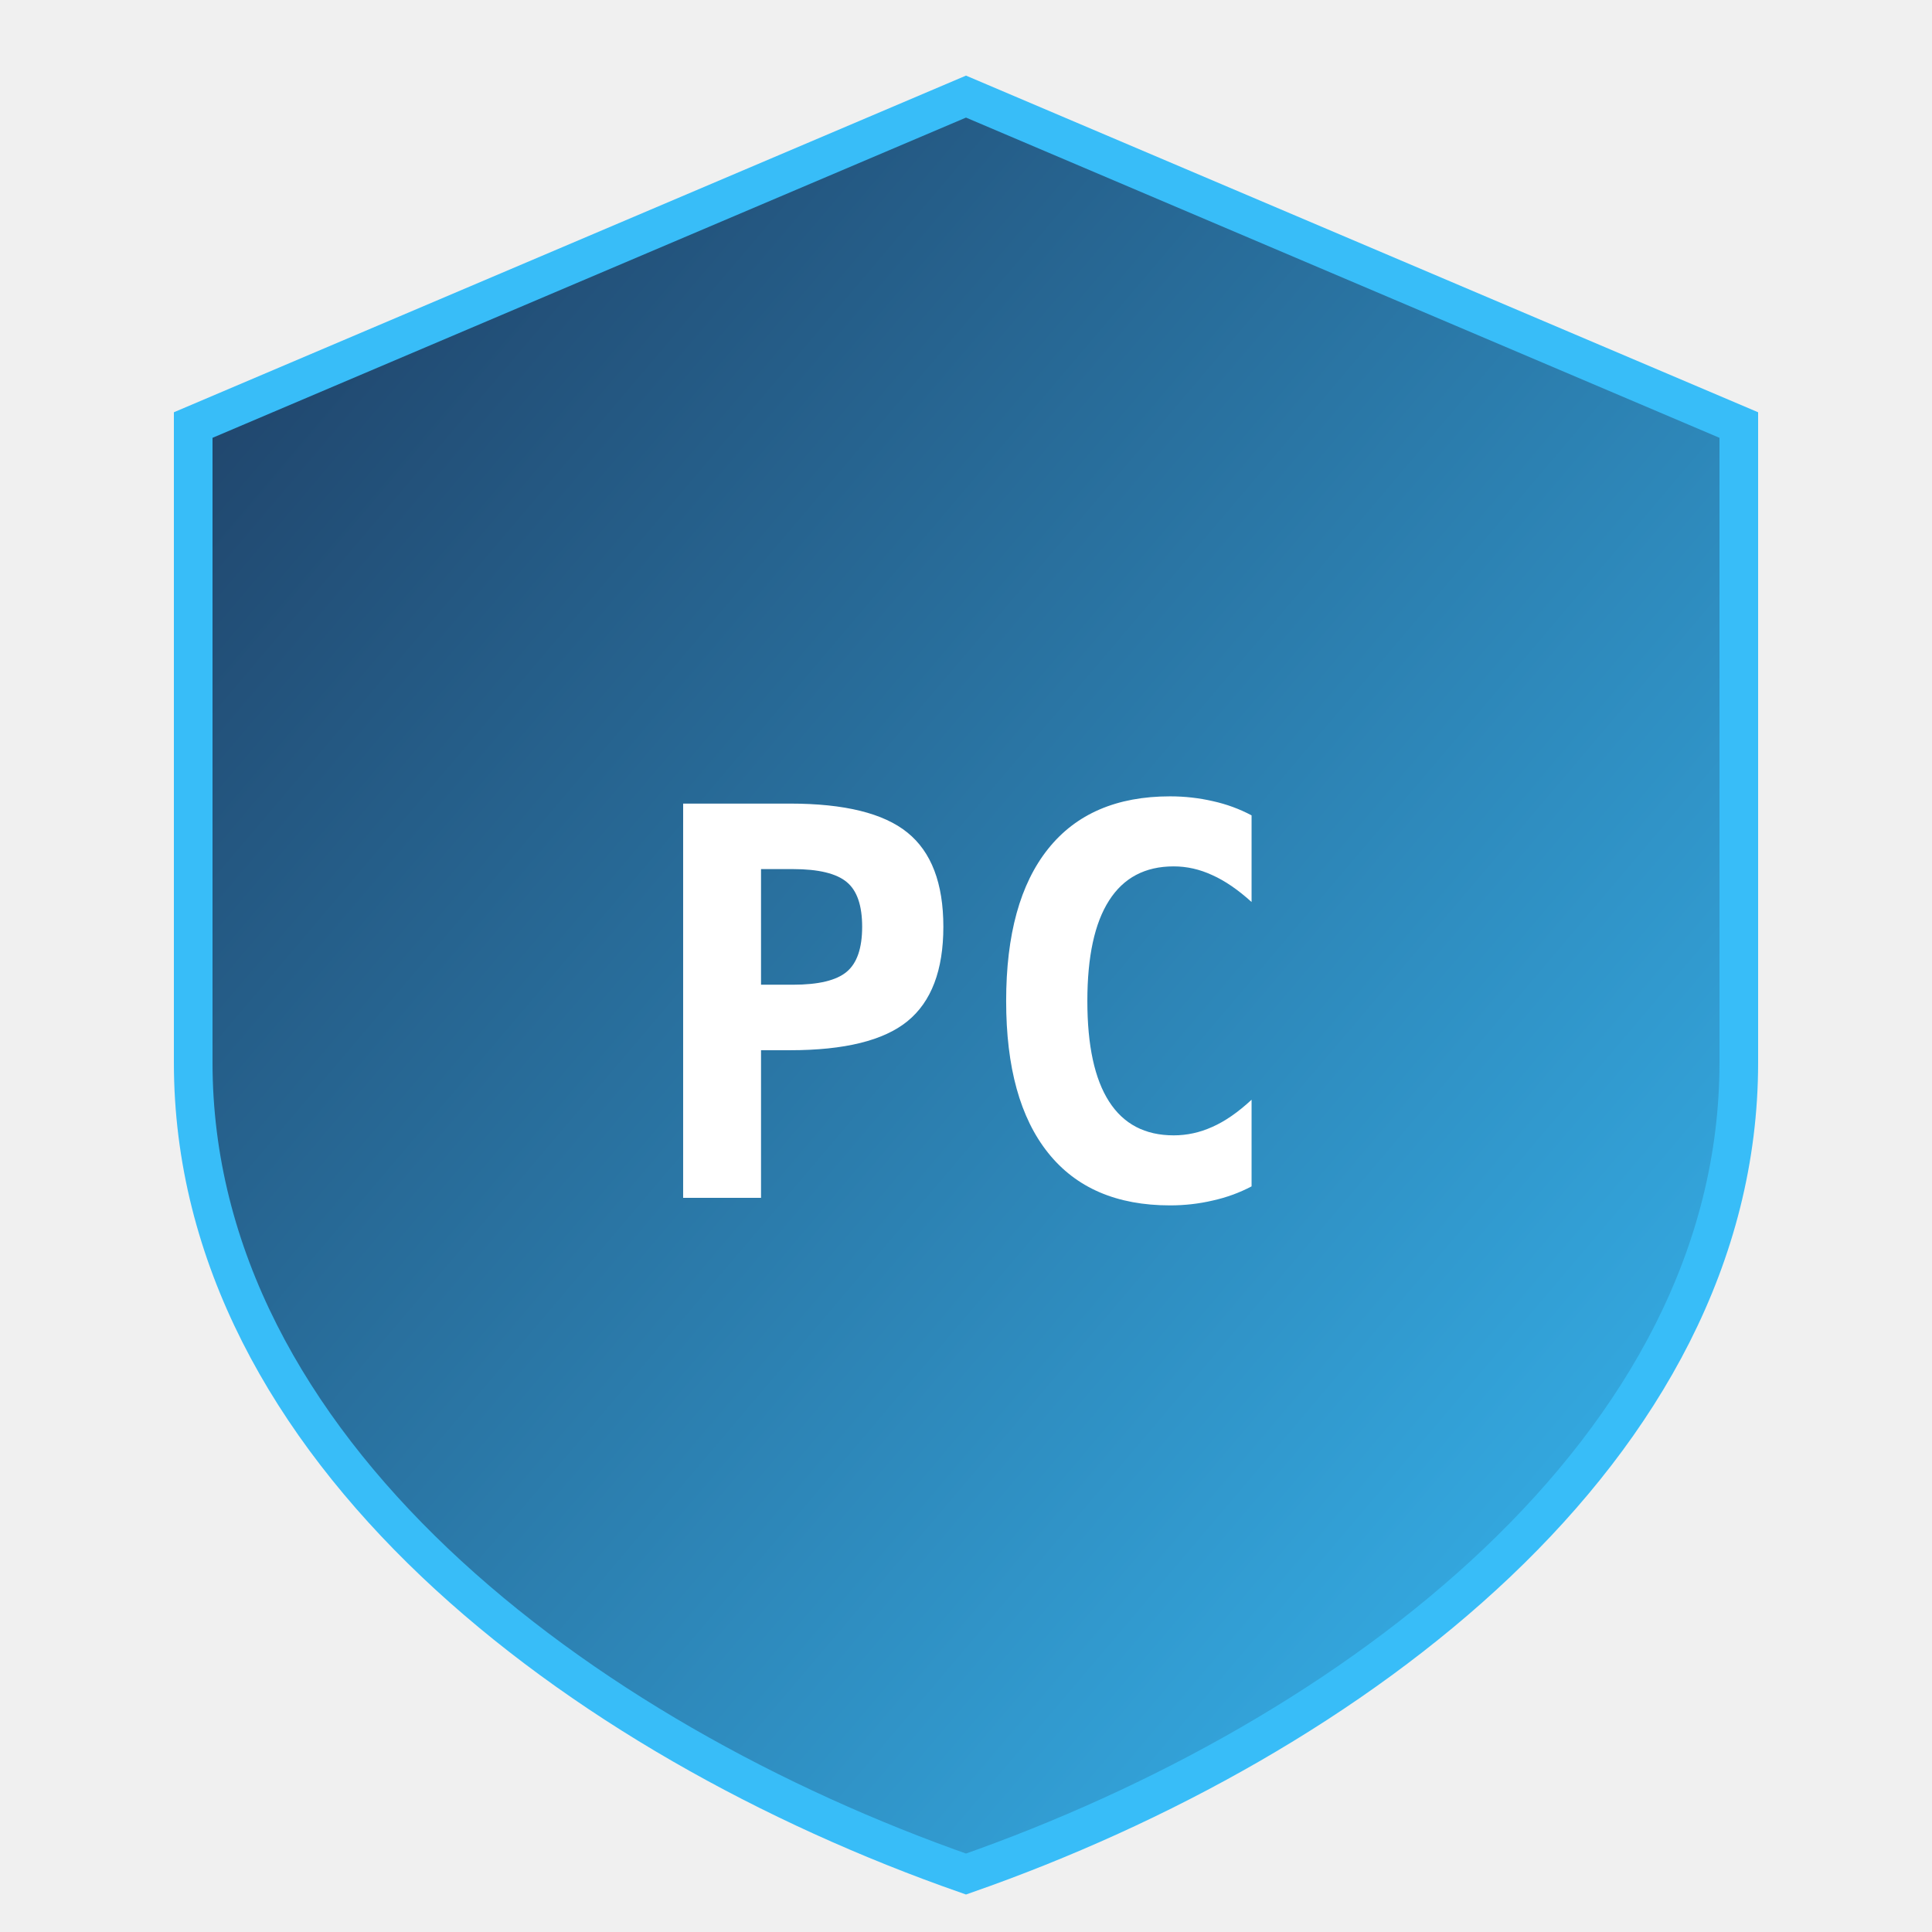
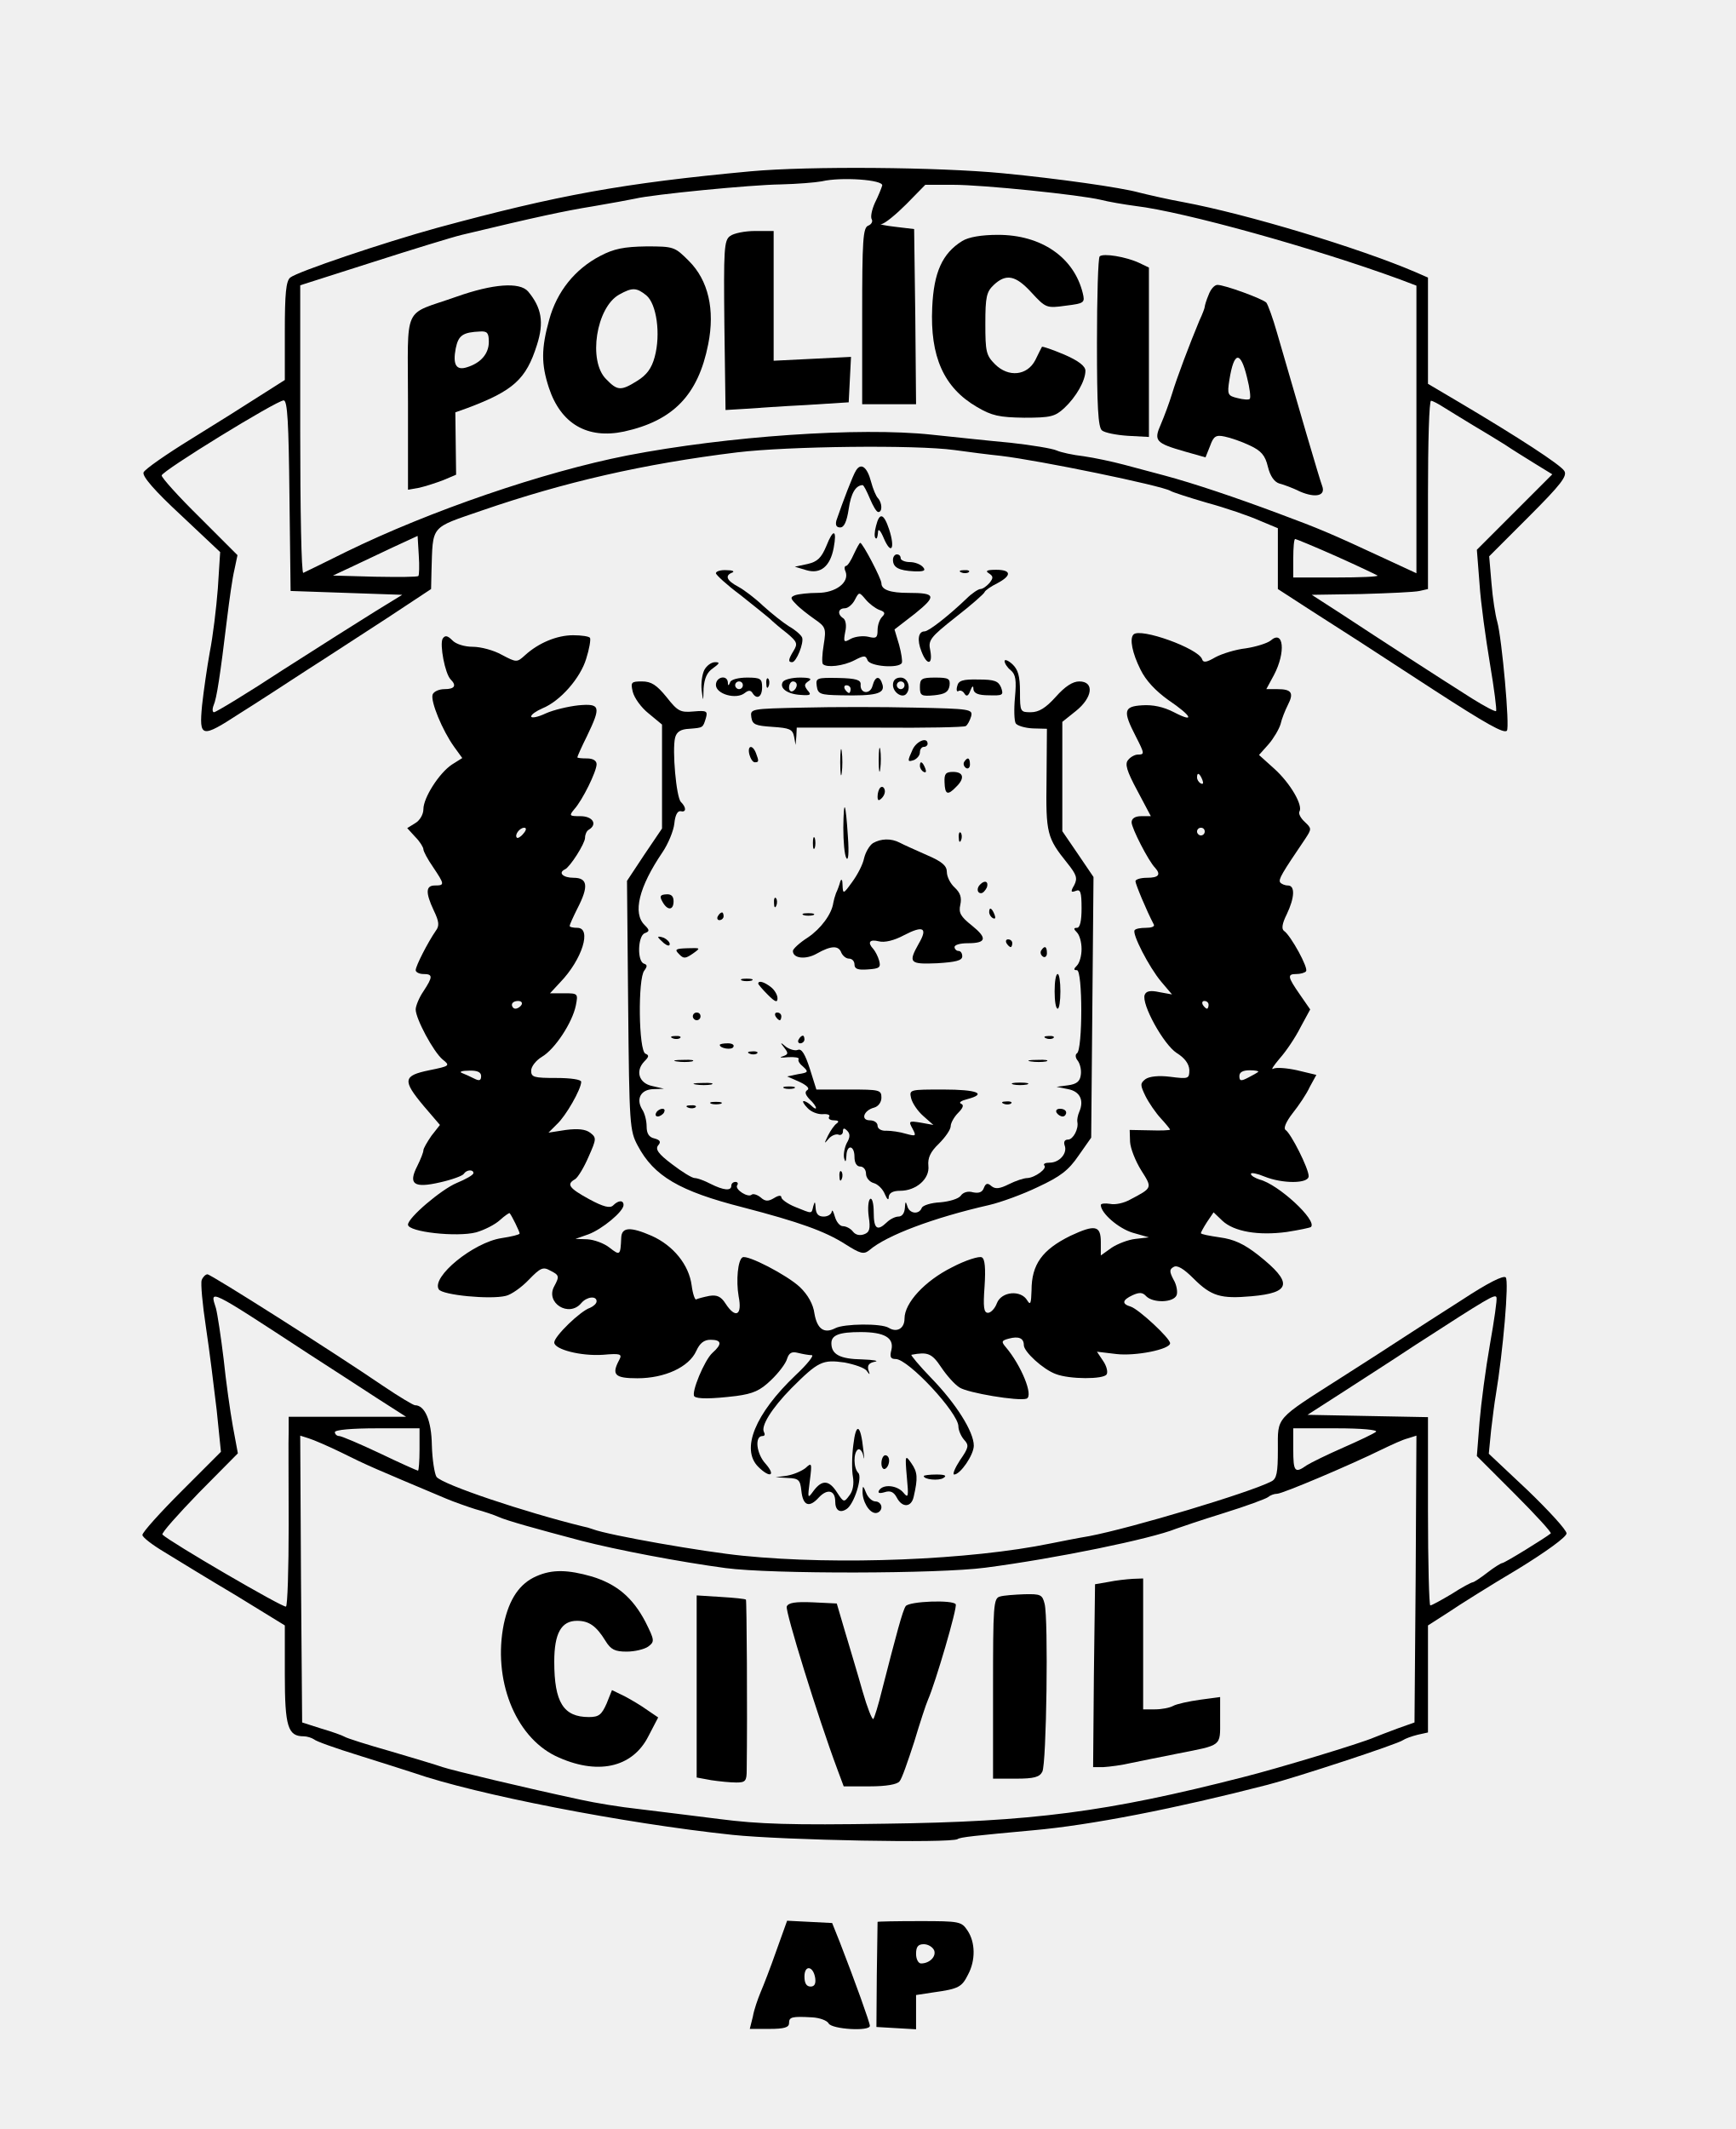
- <svg xmlns="http://www.w3.org/2000/svg" viewBox="0 0 100 100">
-   <defs>
-     <linearGradient id="g" x1="0%" y1="0%" x2="100%" y2="100%">
-       <stop offset="0%" stop-color="#1e3a5f" />
-       <stop offset="100%" stop-color="#38bdf8" />
-     </linearGradient>
-   </defs>
-   <path d="M50 5 L90 22 L90 55 C90 75 70 90 50 97 C30 90 10 75 10 55 L10 22 Z" fill="url(#g)" stroke="#38bdf8" stroke-width="2" />
-   <text x="50" y="62" text-anchor="middle" font-size="28" font-weight="bold" font-family="monospace" fill="#fff">PC</text>
+ <svg xmlns="http://www.w3.org/2000/svg" version="1.0" width="451pt" height="553pt" viewBox="0 0 451 553" preserveAspectRatio="xMidYMid meet">
+   <g transform="translate(0,553) scale(0.1,-0.1)" fill="#000000" stroke="none">
+     <path d="M1950 5085 c-332 -31 -498 -61 -815 -147 -138 -38 -363 -114 -381 -129 -11 -9 -14 -43 -14 -139 l0 -127 -63 -40 c-34 -22 -115 -73 -180 -113 -65 -40 -121 -79 -124 -87 -4 -10 29 -48 97 -111 l102 -96 -6 -94 c-4 -52 -13 -126 -21 -166 -7 -39 -16 -101 -20 -138 -8 -85 -2 -86 98 -21 40 25 117 75 172 111 55 35 151 98 213 138 l112 74 1 45 c4 123 -5 112 131 159 215 74 419 121 663 151 133 16 463 20 565 6 36 -5 90 -12 120 -15 101 -12 417 -77 441 -91 4 -3 47 -17 95 -31 48 -13 109 -34 136 -46 l48 -20 0 -79 0 -79 88 -57 c88 -56 136 -87 317 -205 136 -88 182 -114 190 -106 8 8 -13 240 -25 283 -5 17 -12 62 -15 100 l-6 70 103 103 c83 83 101 106 92 119 -10 16 -119 87 -271 177 l-83 49 0 138 0 138 -32 14 c-147 63 -438 151 -604 182 -39 7 -91 19 -115 25 -47 13 -209 36 -354 50 -166 16 -502 19 -655 5z m342 -37 c-2 -7 -10 -27 -19 -45 -8 -18 -12 -37 -8 -43 3 -5 -1 -13 -9 -16 -14 -5 -16 -37 -16 -235 l0 -229 70 0 70 0 -2 228 -3 227 -50 6 c-27 3 -43 7 -35 7 9 1 38 25 65 52 l49 50 72 0 c79 0 329 -26 384 -39 19 -5 60 -12 90 -16 126 -15 464 -109 688 -191 l42 -16 0 -373 0 -374 -82 38 c-144 67 -171 78 -273 116 -112 42 -225 80 -300 100 -27 7 -75 20 -105 28 -30 8 -77 18 -105 22 -27 3 -59 10 -70 15 -11 5 -65 14 -120 20 -55 5 -147 15 -205 21 -187 20 -531 -4 -790 -54 -219 -43 -513 -144 -730 -250 -58 -29 -108 -53 -112 -55 -5 -2 -8 165 -8 371 l0 376 188 60 c103 33 207 65 232 71 196 47 266 62 340 74 47 8 96 17 110 20 46 11 301 36 378 37 43 1 91 5 107 8 51 12 161 4 157 -11z m-1540 -805 l3 -248 145 -5 145 -5 -70 -43 c-39 -24 -146 -92 -240 -152 -93 -61 -174 -110 -179 -110 -4 0 -5 8 -1 18 8 18 17 77 35 226 6 49 14 106 19 126 l8 38 -98 98 c-55 54 -99 103 -99 109 1 12 299 195 317 195 10 0 13 -59 15 -247z m2999 229 c15 -9 48 -30 75 -46 27 -16 65 -39 84 -51 19 -13 55 -35 79 -50 l44 -27 -98 -98 -98 -98 7 -89 c3 -48 16 -141 27 -207 11 -65 18 -120 16 -123 -3 -2 -31 13 -63 33 -84 53 -246 158 -337 218 l-79 51 129 2 c70 2 138 5 151 8 l22 5 0 245 c0 135 3 245 8 244 4 0 19 -8 33 -17z m-2664 -438 c-2 -3 -53 -3 -113 -2 l-109 3 45 21 c25 12 74 35 110 52 l65 30 3 -50 c2 -28 1 -52 -1 -54z m2385 51 c56 -25 104 -48 107 -50 2 -3 -46 -5 -107 -5 l-112 0 0 50 c0 28 2 50 5 50 2 0 51 -20 107 -45z" />
+     <path d="M1897 4917 c-16 -11 -17 -34 -15 -232 l3 -220 50 3 c28 2 100 7 160 10 l110 7 3 59 3 59 -100 -5 -101 -5 0 169 0 168 -48 0 c-27 0 -56 -6 -65 -13z" />
+     <path d="M2500 4904 c-52 -32 -74 -82 -78 -172 -6 -128 30 -209 116 -259 39 -23 58 -27 123 -28 69 0 80 3 104 25 31 29 55 71 55 97 0 12 -18 26 -55 42 -31 13 -57 22 -58 20 -1 -2 -9 -17 -17 -34 -21 -41 -70 -46 -105 -11 -23 23 -25 33 -25 105 0 70 3 83 22 101 32 30 57 25 98 -20 37 -40 39 -41 89 -34 49 6 50 8 44 33 -23 93 -108 151 -220 151 -44 0 -77 -6 -93 -16z" />
+     <path d="M1559 4865 c-65 -34 -112 -92 -132 -165 -21 -75 -21 -116 -1 -177 31 -94 100 -134 195 -114 128 28 193 95 219 227 18 90 0 166 -50 216 -37 37 -39 38 -111 38 -58 -1 -84 -6 -120 -25z m120 -102 c27 -22 38 -101 22 -160 -8 -30 -21 -47 -45 -62 -43 -27 -52 -26 -81 4 -48 47 -26 187 34 220 34 19 45 18 70 -2z" />
+     <path d="M2857 4864 c-4 -4 -7 -105 -7 -224 0 -166 3 -220 13 -228 7 -6 37 -12 67 -14 l55 -3 0 220 0 220 -25 12 c-34 16 -94 26 -103 17z" />
+     <path d="M1185 4759 c-141 -50 -125 -14 -125 -275 l0 -226 29 5 c17 4 45 13 63 20 l33 14 -1 81 -1 81 31 11 c120 45 153 75 181 164 19 59 12 97 -23 139 -22 25 -91 20 -187 -14z m85 -117 c0 -31 -21 -55 -57 -66 -28 -9 -37 7 -29 49 7 34 18 42 64 44 18 1 22 -4 22 -27z" />
+     <path d="M3140 4764 c-6 -14 -10 -28 -10 -31 0 -3 -6 -19 -14 -36 -25 -60 -58 -147 -71 -190 -7 -23 -20 -58 -29 -79 -19 -43 -14 -49 63 -71 l53 -15 12 30 c9 25 15 29 38 24 15 -3 44 -13 65 -23 30 -14 40 -26 47 -55 6 -25 17 -40 30 -44 12 -3 36 -12 54 -21 40 -17 67 -11 57 15 -6 15 -63 210 -117 397 -11 39 -24 74 -28 79 -10 10 -108 46 -127 46 -8 0 -18 -12 -23 -26z m100 -215 c7 -27 10 -52 7 -55 -2 -3 -17 -2 -32 2 -25 6 -27 9 -21 47 12 75 29 77 46 6z" />
+     <path d="M2224 4308 c-8 -12 -35 -83 -51 -130 -3 -12 0 -18 10 -18 10 0 17 15 22 48 6 41 18 61 36 62 3 0 11 -16 19 -35 8 -19 17 -35 22 -35 11 0 10 24 -1 36 -5 5 -13 24 -18 43 -10 38 -26 50 -39 29z" />
+     <path d="M2276 4164 c-4 -15 -5 -29 -1 -32 3 -3 5 3 6 14 0 13 6 8 16 -16 19 -43 29 -24 13 25 -14 42 -25 45 -34 9z" />
+     <path d="M2147 4112 c-13 -31 -23 -41 -49 -47 l-33 -7 30 -9 c37 -11 62 10 71 58 9 48 -1 51 -19 5z" />
+     <path d="M2218 4090 c-7 -16 -16 -30 -20 -30 -4 0 -5 -7 -1 -15 10 -28 -26 -55 -73 -55 -23 0 -49 -3 -58 -6 -13 -5 -13 -8 2 -23 9 -10 31 -27 48 -39 29 -20 31 -24 24 -67 -4 -24 -5 -47 -2 -50 10 -10 53 -5 82 10 25 13 29 13 34 0 6 -16 81 -22 89 -7 2 4 -1 25 -7 47 l-12 40 53 41 c57 46 55 54 -17 54 -47 0 -70 8 -70 25 0 12 -49 105 -55 105 -2 0 -9 -13 -17 -30z m66 -144 c15 -5 17 -9 8 -18 -7 -7 -12 -22 -12 -35 0 -20 -4 -22 -24 -17 -13 3 -33 1 -45 -5 -19 -11 -20 -9 -15 18 4 16 1 31 -5 35 -16 10 -14 26 4 26 8 0 20 10 26 22 11 21 11 21 28 1 9 -11 25 -23 35 -27z" />
+     <path d="M2320 4076 c0 -20 15 -28 55 -30 26 -1 31 2 23 11 -6 7 -21 13 -34 13 -13 0 -24 5 -24 10 0 6 -4 10 -10 10 -5 0 -10 -6 -10 -14z" />
+     <path d="M1860 4041 c0 -4 28 -30 63 -56 34 -27 69 -55 77 -62 8 -8 28 -25 45 -38 26 -22 28 -27 17 -45 -14 -23 -15 -30 -4 -30 11 0 31 50 26 64 -3 7 -18 20 -34 29 -16 10 -46 34 -67 53 -21 20 -50 42 -65 50 -30 16 -36 29 -15 37 6 3 0 6 -15 6 -16 1 -28 -3 -28 -8z" />
+     <path d="M2498 4043 c7 -3 16 -2 19 1 4 3 -2 6 -13 5 -11 0 -14 -3 -6 -6z" />
+     <path d="M2569 4041 c12 -8 12 -12 2 -25 -8 -9 -18 -16 -24 -16 -5 0 -22 -11 -36 -25 -46 -44 -98 -85 -109 -85 -16 0 -20 -22 -8 -52 14 -37 30 -36 23 2 -6 27 -1 34 66 87 40 31 74 61 75 65 2 5 17 15 33 23 38 20 37 35 -3 35 -24 0 -29 -3 -19 -9z" />
+     <path d="M2945 3882 c-11 -11 -3 -49 18 -91 14 -29 40 -56 72 -79 62 -42 71 -61 15 -32 -27 14 -55 20 -83 18 -48 -3 -50 -15 -16 -81 23 -45 23 -47 5 -47 -7 0 -19 -6 -25 -14 -9 -10 -4 -28 24 -80 l35 -66 -25 0 c-16 0 -25 -6 -25 -16 0 -15 44 -101 61 -118 16 -18 9 -26 -21 -26 -16 0 -30 -4 -30 -9 0 -7 28 -75 48 -113 2 -5 -7 -8 -21 -8 -13 0 -26 -2 -29 -6 -8 -8 37 -96 69 -134 l28 -33 -33 6 c-23 5 -34 3 -38 -7 -9 -24 49 -129 83 -151 21 -13 32 -28 33 -44 0 -23 -2 -24 -49 -18 -31 4 -55 1 -65 -6 -14 -11 -14 -15 0 -44 9 -18 27 -44 40 -58 13 -14 24 -28 24 -29 0 -2 -24 -3 -52 -2 l-53 1 1 -31 c1 -17 14 -50 29 -74 29 -46 30 -45 -29 -76 -16 -9 -39 -14 -52 -11 -13 2 -24 1 -24 -3 0 -21 46 -61 83 -72 l42 -12 -35 -4 c-19 -2 -47 -13 -62 -23 l-28 -20 0 35 c0 43 -15 46 -79 16 -73 -36 -101 -74 -101 -142 -1 -34 -3 -39 -11 -26 -16 28 -67 24 -79 -7 -5 -14 -16 -25 -23 -25 -11 0 -13 14 -9 69 3 46 1 71 -7 75 -6 4 -42 -7 -78 -26 -70 -35 -123 -92 -123 -133 0 -26 -20 -37 -41 -24 -19 12 -116 11 -139 -1 -29 -15 -47 -2 -54 38 -3 24 -17 49 -38 69 -33 31 -137 85 -149 77 -12 -7 -17 -60 -10 -101 10 -50 -8 -59 -34 -19 -12 19 -23 23 -42 20 -15 -3 -30 -7 -34 -9 -3 -3 -9 13 -12 36 -7 54 -48 104 -104 129 -55 24 -78 23 -79 -5 -2 -46 -3 -47 -30 -26 -15 12 -41 21 -58 22 l-31 1 34 12 c35 13 91 59 91 76 0 13 -13 13 -27 -1 -8 -8 -25 -4 -62 16 -53 29 -60 39 -37 52 7 4 23 30 35 58 21 47 21 50 4 63 -12 9 -32 11 -63 7 l-45 -7 22 22 c23 21 63 91 63 110 0 6 -27 10 -65 10 -58 0 -65 2 -65 19 0 11 13 27 28 36 34 20 79 89 88 133 6 31 6 32 -30 32 l-37 0 26 28 c58 60 83 142 45 142 -11 0 -20 2 -20 5 0 3 9 23 20 45 30 58 27 80 -10 80 -27 0 -41 13 -22 22 13 6 52 67 52 82 0 8 4 18 10 21 23 14 10 35 -22 35 -29 0 -30 1 -16 18 21 23 58 98 58 117 0 9 -9 15 -25 15 -14 0 -25 1 -25 3 0 2 11 27 25 55 37 77 35 85 -22 80 -27 -3 -65 -12 -85 -21 -21 -10 -38 -13 -38 -8 0 5 13 14 29 21 47 19 99 79 114 129 8 25 12 49 10 54 -2 4 -22 7 -44 7 -42 0 -90 -20 -125 -52 -21 -19 -22 -19 -60 1 -21 12 -55 21 -76 21 -21 0 -44 7 -53 17 -13 13 -19 13 -25 4 -8 -15 6 -91 21 -106 16 -16 10 -25 -16 -25 -14 0 -28 -6 -31 -14 -6 -17 25 -93 56 -136 l21 -29 -27 -17 c-33 -22 -74 -86 -74 -116 0 -13 -9 -29 -21 -36 l-21 -13 21 -23 c12 -12 21 -27 21 -32 0 -5 11 -26 25 -46 30 -45 31 -48 5 -48 -24 0 -25 -18 -3 -65 14 -29 15 -40 5 -53 -20 -29 -52 -91 -52 -102 0 -5 9 -10 20 -10 25 0 25 -7 0 -45 -11 -16 -20 -38 -20 -47 0 -24 46 -110 70 -130 20 -16 19 -17 -35 -28 -68 -14 -70 -26 -14 -93 l42 -49 -22 -28 c-11 -16 -21 -33 -21 -38 0 -5 -7 -23 -16 -41 -24 -47 -9 -58 60 -42 31 7 58 17 61 22 7 11 25 12 25 2 0 -5 -20 -16 -44 -26 -40 -17 -126 -90 -126 -108 0 -19 127 -33 177 -20 21 6 49 20 62 32 12 11 24 19 25 18 6 -7 26 -48 26 -53 0 -3 -21 -8 -47 -12 -73 -11 -183 -101 -163 -133 9 -15 134 -27 174 -17 14 3 41 22 60 42 30 31 37 34 55 24 24 -12 25 -15 11 -41 -24 -43 38 -82 70 -44 14 17 40 20 40 5 0 -6 -8 -13 -17 -17 -25 -8 -93 -74 -93 -90 0 -18 69 -36 127 -32 45 4 50 2 42 -13 -21 -39 -12 -48 47 -48 71 0 134 29 153 71 9 20 20 29 37 29 29 0 31 -11 5 -34 -21 -19 -56 -104 -47 -113 7 -7 43 -7 109 1 44 6 62 14 90 41 20 19 39 44 42 56 5 15 12 19 28 15 12 -3 28 -6 36 -6 7 0 -12 -24 -42 -52 -105 -100 -143 -192 -97 -238 30 -30 47 -24 19 8 -24 26 -29 72 -8 72 6 0 7 4 4 10 -9 15 19 61 71 114 70 70 81 75 138 67 26 -5 53 -14 58 -22 8 -11 9 -11 4 3 -3 12 2 18 17 21 12 2 -3 5 -33 6 -58 1 -80 13 -80 42 0 21 20 29 76 29 62 0 87 -15 80 -46 -5 -19 -2 -24 11 -24 33 0 163 -140 163 -175 0 -10 7 -26 15 -35 13 -14 12 -20 -11 -53 -13 -20 -20 -37 -15 -37 16 0 51 51 51 75 0 36 -46 109 -110 175 -32 33 -55 61 -52 61 42 8 53 4 77 -32 14 -21 35 -45 48 -53 21 -14 153 -36 174 -29 19 7 -14 87 -54 134 -12 14 -11 17 8 22 26 7 39 1 39 -17 0 -17 50 -63 83 -75 36 -14 124 -14 132 -1 4 6 0 22 -9 35 l-16 24 50 -6 c50 -6 140 12 140 28 0 13 -81 88 -102 95 -24 7 -23 17 5 30 18 8 26 7 35 -3 18 -18 71 -17 79 3 3 8 0 27 -8 40 -11 21 -11 27 0 33 9 6 26 -4 52 -30 46 -46 71 -53 150 -46 104 9 109 35 18 107 -37 29 -63 41 -100 46 -27 4 -49 8 -49 11 0 2 7 15 16 29 l17 25 23 -22 c30 -28 93 -39 167 -29 32 5 61 11 63 13 17 17 -85 111 -133 123 -12 4 -23 10 -23 15 0 4 16 1 35 -7 47 -19 115 -19 115 1 0 20 -46 111 -60 120 -6 4 1 21 18 43 16 20 37 51 45 69 l17 31 -50 12 c-27 6 -55 8 -62 4 -7 -4 1 8 17 27 17 19 41 55 54 81 l25 46 -27 39 c-32 46 -33 53 -9 53 10 0 22 3 25 7 8 7 -40 94 -57 105 -7 5 -5 19 7 43 21 44 22 75 3 75 -8 0 -17 4 -20 8 -5 8 4 23 65 113 17 26 17 27 -1 44 -11 10 -17 22 -14 27 10 16 -24 74 -65 111 l-40 36 25 28 c13 15 27 39 31 52 3 14 12 36 19 50 16 31 10 41 -27 41 l-29 0 20 37 c31 59 25 119 -9 89 -9 -7 -38 -16 -64 -20 -27 -3 -62 -14 -79 -23 -24 -14 -32 -15 -35 -5 -10 28 -160 82 -178 64z m179 -378 c3 -8 2 -12 -4 -9 -6 3 -10 10 -10 16 0 14 7 11 14 -7z m-1764 -139 c-7 -9 -15 -13 -17 -11 -7 7 7 26 19 26 6 0 6 -6 -2 -15z m1770 5 c0 -5 -4 -10 -10 -10 -5 0 -10 5 -10 10 0 6 5 10 10 10 6 0 10 -4 10 -10z m-1775 -450 c-3 -5 -10 -10 -16 -10 -5 0 -9 5 -9 10 0 6 7 10 16 10 8 0 12 -4 9 -10z m1785 0 c0 -5 -2 -10 -4 -10 -3 0 -8 5 -11 10 -3 6 -1 10 4 10 6 0 11 -4 11 -10z m-1890 -185 c0 -12 -5 -13 -17 -7 -10 5 -25 12 -33 15 -8 3 0 6 18 6 22 1 32 -4 32 -14z m2019 11 c-2 -2 -14 -9 -26 -15 -19 -10 -23 -9 -23 4 0 10 9 15 27 15 14 0 24 -2 22 -4z" />
+     <path d="M2610 3813 c0 -6 7 -17 16 -24 13 -11 15 -26 11 -70 -3 -31 -2 -62 2 -68 4 -6 24 -12 44 -13 l37 -1 -1 -132 c-2 -140 1 -151 54 -217 24 -30 27 -39 18 -57 -10 -17 -9 -20 4 -15 12 5 15 -3 15 -45 0 -33 -4 -51 -12 -51 -9 0 -9 -3 0 -12 7 -7 12 -26 12 -43 0 -17 -5 -36 -12 -43 -9 -9 -9 -12 0 -12 15 0 15 -207 0 -216 -5 -3 -4 -12 2 -19 6 -8 10 -24 8 -37 -2 -17 -11 -24 -33 -27 l-30 -4 30 -6 c31 -6 42 -29 29 -59 -4 -9 -6 -21 -5 -26 4 -18 -11 -46 -24 -46 -9 0 -12 -6 -9 -15 8 -20 -13 -45 -39 -45 -11 0 -17 -3 -14 -7 9 -8 -24 -32 -44 -33 -9 0 -30 -7 -48 -16 -24 -12 -35 -13 -45 -5 -10 9 -15 8 -20 -5 -4 -11 -13 -14 -28 -11 -13 4 -26 0 -32 -9 -6 -8 -30 -15 -53 -17 -24 -1 -45 -8 -48 -14 -7 -19 -33 -16 -38 5 -4 13 -5 11 -6 -5 -1 -14 -7 -23 -17 -23 -8 0 -22 -7 -30 -15 -25 -24 -34 -17 -34 26 0 22 -4 38 -9 35 -5 -3 -7 -24 -4 -46 5 -32 2 -41 -12 -46 -11 -4 -22 -2 -29 7 -6 8 -18 14 -26 14 -8 0 -17 11 -21 25 -4 14 -7 19 -8 13 -1 -7 -10 -13 -21 -13 -14 0 -20 7 -21 23 -1 16 -2 18 -6 4 -5 -21 -2 -20 -47 -2 -20 8 -36 20 -36 25 0 6 -8 5 -19 -2 -15 -9 -23 -9 -35 2 -9 7 -19 10 -23 7 -9 -9 -44 13 -38 24 4 5 1 9 -4 9 -6 0 -11 -4 -11 -10 0 -14 -20 -12 -54 5 -15 8 -34 15 -41 15 -7 0 -33 16 -59 36 -36 27 -44 39 -36 49 8 9 5 14 -10 18 -14 3 -20 13 -20 31 0 15 -5 35 -12 45 -16 27 -3 51 29 52 l28 1 -30 7 c-35 7 -45 39 -21 64 12 12 13 16 3 20 -18 7 -20 196 -3 216 8 11 8 15 -1 18 -18 6 -16 72 2 79 13 5 13 8 0 21 -32 31 -15 99 46 189 15 22 29 56 31 75 2 21 8 33 16 32 15 -4 16 9 1 24 -12 12 -23 135 -15 167 4 15 14 22 37 23 36 3 35 2 43 28 5 18 2 20 -32 17 -34 -3 -41 0 -70 37 -26 32 -40 41 -64 41 -28 0 -30 -2 -24 -27 4 -16 22 -41 41 -56 l35 -29 0 -135 0 -135 -46 -68 -45 -68 3 -323 c3 -312 4 -326 25 -365 42 -79 108 -118 273 -160 146 -38 213 -62 265 -95 41 -26 49 -28 64 -16 44 38 166 84 311 117 30 7 88 28 127 47 58 27 79 43 105 81 l33 47 3 338 3 339 -40 59 -41 60 0 142 0 142 35 28 c44 35 49 77 9 77 -17 0 -37 -13 -61 -40 -26 -29 -44 -40 -65 -40 -27 0 -28 1 -28 53 0 41 -5 58 -20 72 -11 10 -20 13 -20 8z" />
+     <path d="M1830 3790 c-6 -12 -9 -35 -7 -53 4 -31 4 -31 5 5 2 26 9 42 24 52 18 13 19 16 6 16 -10 0 -22 -9 -28 -20z" />
+     <path d="M1860 3751 c0 -24 53 -39 75 -21 9 7 15 8 20 0 11 -18 25 -11 25 15 0 22 -4 25 -39 25 -22 0 -42 -5 -44 -12 -4 -10 -6 -10 -6 0 -2 20 -31 14 -31 -7z m70 -1 c0 -5 -4 -10 -10 -10 -5 0 -10 5 -10 10 0 6 5 10 10 10 6 0 10 -4 10 -10z" />
+     <path d="M1991 3754 c0 -11 3 -14 6 -6 3 7 2 16 -1 19 -3 4 -6 -2 -5 -13z" />
+     <path d="M2034 3759 c-10 -16 11 -32 46 -34 26 -2 29 0 18 12 -9 12 -9 16 3 24 10 6 3 9 -23 9 -20 0 -40 -5 -44 -11z m36 -8 c0 -6 -4 -13 -10 -16 -5 -3 -10 1 -10 9 0 9 5 16 10 16 6 0 10 -4 10 -9z" />
+     <path d="M2122 3748 c3 -21 9 -23 63 -24 89 -2 114 4 108 27 -7 25 -19 24 -26 -2 -6 -24 -33 -21 -31 3 1 12 -12 16 -58 17 -56 1 -59 0 -56 -21z m88 -8 c0 -5 -2 -10 -4 -10 -3 0 -8 5 -11 10 -3 6 -1 10 4 10 6 0 11 -4 11 -10z" />
+     <path d="M2320 3751 c0 -19 23 -35 34 -24 14 15 5 43 -14 43 -13 0 -20 -7 -20 -19z m30 -1 c0 -5 -4 -10 -10 -10 -5 0 -10 5 -10 10 0 6 5 10 10 10 6 0 10 -4 10 -10z" />
+     <path d="M2390 3745 c0 -22 4 -24 37 -21 28 3 37 8 40 25 2 18 -2 21 -37 21 -36 0 -40 -3 -40 -25z" />
+     <path d="M2487 3748 c-3 -10 -1 -16 3 -13 5 3 12 0 16 -7 5 -8 10 -6 15 8 5 13 8 14 8 4 1 -11 13 -16 40 -16 36 -1 39 0 32 20 -7 17 -17 21 -59 21 -41 1 -52 -3 -55 -17z" />
+     <path d="M2087 3692 c-137 -3 -138 -3 -135 -25 3 -19 10 -22 55 -25 44 -3 52 -6 56 -25 l4 -22 2 23 1 22 215 0 c118 -1 219 1 224 4 5 3 11 15 14 25 5 19 -2 20 -147 23 -83 2 -213 2 -289 0z" />
+     <path d="M2371 3583 c-14 -31 -14 -33 4 -27 8 4 15 12 15 20 0 8 5 14 10 14 6 0 10 4 10 8 0 19 -29 7 -39 -15z" />
+     <path d="M2183 3550 c0 -30 2 -43 4 -27 2 15 2 39 0 55 -2 15 -4 2 -4 -28z" />
+     <path d="M2283 3555 c0 -27 2 -38 4 -22 2 15 2 37 0 50 -2 12 -4 0 -4 -28z" />
+     <path d="M1947 3570 c3 -11 9 -20 14 -20 11 0 11 3 3 24 -9 23 -23 20 -17 -4z" />
+     <path d="M2505 3551 c-3 -5 -1 -12 5 -16 5 -3 10 1 10 9 0 18 -6 21 -15 7z" />
+     <path d="M2390 3541 c0 -6 4 -13 10 -16 6 -3 7 1 4 9 -7 18 -14 21 -14 7z" />
+     <path d="M2454 3498 c1 -32 8 -35 30 -12 23 22 20 39 -8 39 -19 0 -23 -5 -22 -27z" />
+     <path d="M2287 3484 c-4 -4 -7 -14 -7 -23 0 -11 3 -12 11 -4 6 6 10 16 7 23 -2 6 -7 8 -11 4z" />
+     <path d="M2191 3380 c0 -36 3 -71 8 -79 5 -8 7 13 4 55 -6 93 -11 103 -12 24z" />
+     <path d="M2491 3354 c0 -11 3 -14 6 -6 3 7 2 16 -1 19 -3 4 -6 -2 -5 -13z" />
+     <path d="M2112 3340 c0 -14 2 -19 5 -12 2 6 2 18 0 25 -3 6 -5 1 -5 -13z" />
+     <path d="M2268 3340 c-9 -6 -19 -23 -23 -39 -3 -16 -17 -43 -31 -62 -23 -32 -24 -32 -25 -8 0 14 -3 18 -6 9 -2 -8 -7 -22 -11 -30 -3 -8 -6 -19 -7 -25 -4 -29 -32 -67 -66 -90 -22 -14 -39 -30 -39 -35 0 -20 34 -23 62 -7 37 21 57 22 64 2 4 -8 12 -15 20 -15 8 0 14 -7 14 -15 0 -12 9 -15 35 -13 30 2 34 5 29 23 -3 11 -10 24 -15 30 -16 17 -10 26 14 20 15 -4 40 2 66 16 50 26 62 19 38 -22 -28 -50 -24 -54 48 -51 48 3 65 7 65 18 0 8 -4 14 -10 14 -5 0 -10 5 -10 10 0 6 15 10 34 10 49 0 52 13 11 46 -29 23 -35 33 -30 54 4 19 0 31 -15 45 -11 10 -20 28 -20 40 0 16 -12 27 -52 44 -29 13 -61 27 -70 32 -23 12 -49 11 -70 -1z" />
+     <path d="M2547 3233 c-10 -9 -9 -23 2 -23 5 0 11 7 15 15 5 15 -5 20 -17 8z" />
+     <path d="M1721 3188 c13 -24 29 -23 29 1 0 13 -6 19 -19 18 -16 -1 -18 -5 -10 -19z" />
+     <path d="M2011 3184 c0 -11 3 -14 6 -6 3 7 2 16 -1 19 -3 4 -6 -2 -5 -13z" />
+     <path d="M2570 3161 c0 -6 4 -13 10 -16 6 -3 7 1 4 9 -7 18 -14 21 -14 7z" />
+     <path d="M1865 3150 c-3 -5 -1 -10 4 -10 6 0 11 5 11 10 0 6 -2 10 -4 10 -3 0 -8 -4 -11 -10z" />
+     <path d="M2088 3153 c6 -2 18 -2 25 0 6 3 1 5 -13 5 -14 0 -19 -2 -12 -5z" />
+     <path d="M1710 3096 c0 -2 7 -9 15 -16 9 -7 15 -8 15 -2 0 5 -7 12 -15 16 -8 3 -15 4 -15 2z" />
+     <path d="M2615 3080 c3 -5 8 -10 11 -10 2 0 4 5 4 10 0 6 -5 10 -11 10 -5 0 -7 -4 -4 -10z" />
+     <path d="M1764 3052 c12 -13 17 -12 36 1 21 15 21 15 -14 14 -31 -1 -34 -3 -22 -15z" />
+     <path d="M2705 3061 c-3 -5 -1 -12 5 -16 5 -3 10 1 10 9 0 18 -6 21 -15 7z" />
+     <path d="M2740 2955 c0 -25 3 -45 8 -45 4 0 7 20 7 45 0 25 -3 45 -7 45 -5 0 -8 -20 -8 -45z" />
+     <path d="M1928 2983 c6 -2 18 -2 25 0 6 3 1 5 -13 5 -14 0 -19 -2 -12 -5z" />
+     <path d="M1970 2975 c0 -2 11 -15 25 -29 19 -19 25 -21 25 -9 0 9 -8 22 -17 29 -18 14 -33 18 -33 9z" />
+     <path d="M1800 2890 c0 -5 5 -10 10 -10 6 0 10 5 10 10 0 6 -4 10 -10 10 -5 0 -10 -4 -10 -10z" />
+     <path d="M2015 2890 c3 -5 8 -10 11 -10 2 0 4 5 4 10 0 6 -5 10 -11 10 -5 0 -7 -4 -4 -10z" />
+     <path d="M1748 2833 c7 -3 16 -2 19 1 4 3 -2 6 -13 5 -11 0 -14 -3 -6 -6z" />
+     <path d="M2075 2830 c-3 -5 -1 -10 4 -10 6 0 11 5 11 10 0 6 -2 10 -4 10 -3 0 -8 -4 -11 -10z" />
+     <path d="M2718 2833 c7 -3 16 -2 19 1 4 3 -2 6 -13 5 -11 0 -14 -3 -6 -6z" />
+     <path d="M1870 2816 c0 -9 30 -14 35 -6 4 6 -3 10 -14 10 -12 0 -21 -2 -21 -4z" />
+     <path d="M2038 2808 c11 -14 10 -17 -5 -22 -10 -3 -4 -4 14 -2 18 1 30 -1 28 -5 -3 -4 3 -13 12 -20 14 -13 13 -15 -13 -19 l-29 -6 32 -14 c19 -9 27 -17 21 -21 -8 -5 -6 -12 5 -24 10 -9 17 -19 17 -23 0 -3 -5 -1 -12 6 -7 7 -16 12 -20 12 -4 0 0 -8 10 -18 9 -10 27 -17 40 -16 12 1 20 -2 16 -7 -3 -5 3 -9 13 -9 11 0 14 -3 7 -8 -6 -4 -16 -18 -23 -32 -10 -21 -10 -22 1 -9 7 9 19 14 26 12 6 -3 12 1 12 8 0 9 3 10 11 2 8 -8 8 -17 -1 -32 -6 -12 -9 -30 -7 -39 3 -12 5 -11 6 6 1 30 21 28 21 -3 0 -16 6 -25 15 -25 8 0 15 -8 15 -19 0 -10 9 -21 20 -24 11 -3 24 -16 29 -29 6 -14 10 -17 10 -7 1 10 10 16 30 16 41 0 77 31 73 65 -2 20 5 36 27 57 17 17 31 37 31 46 0 8 9 24 19 34 13 13 16 21 8 24 -7 3 0 8 16 12 53 14 26 25 -62 25 -87 0 -89 0 -84 -22 3 -13 17 -34 32 -47 l26 -23 -33 6 c-31 5 -32 4 -21 -16 10 -19 9 -20 -17 -13 -16 5 -39 8 -51 8 -13 -1 -23 5 -23 13 0 8 -9 14 -20 14 -25 0 -16 26 11 33 11 3 19 14 19 26 0 20 -5 21 -84 21 l-85 0 -17 54 c-12 37 -21 53 -31 49 -7 -3 -21 1 -31 8 -15 13 -16 12 -4 -3z" />
+     <path d="M1948 2793 c7 -3 16 -2 19 1 4 3 -2 6 -13 5 -11 0 -14 -3 -6 -6z" />
+     <path d="M1758 2773 c12 -2 30 -2 40 0 9 3 -1 5 -23 4 -22 0 -30 -2 -17 -4z" />
+     <path d="M2678 2773 c12 -2 30 -2 40 0 9 3 -1 5 -23 4 -22 0 -30 -2 -17 -4z" />
+     <path d="M1808 2713 c12 -2 30 -2 40 0 9 3 -1 5 -23 4 -22 0 -30 -2 -17 -4z" />
+     <path d="M2633 2713 c9 -2 25 -2 35 0 9 3 1 5 -18 5 -19 0 -27 -2 -17 -5z" />
+     <path d="M2038 2703 c6 -2 18 -2 25 0 6 3 1 5 -13 5 -14 0 -19 -2 -12 -5z" />
+     <path d="M1848 2663 c6 -2 18 -2 25 0 6 3 1 5 -13 5 -14 0 -19 -2 -12 -5z" />
+     <path d="M2608 2663 c7 -3 16 -2 19 1 4 3 -2 6 -13 5 -11 0 -14 -3 -6 -6z" />
+     <path d="M1788 2653 c7 -3 16 -2 19 1 4 3 -2 6 -13 5 -11 0 -14 -3 -6 -6z" />
+     <path d="M1705 2640 c-3 -5 -2 -10 4 -10 5 0 13 5 16 10 3 6 2 10 -4 10 -5 0 -13 -4 -16 -10z" />
+     <path d="M2745 2640 c3 -5 10 -10 16 -10 5 0 9 5 9 10 0 6 -7 10 -16 10 -8 0 -12 -4 -9 -10z" />
+     <path d="M2181 2474 c0 -11 3 -14 6 -6 3 7 2 16 -1 19 -3 4 -6 -2 -5 -13z" />
+     <path d="M524 2205 c-3 -8 2 -63 11 -122 9 -59 21 -157 28 -216 l11 -108 -102 -102 c-56 -56 -102 -107 -102 -114 0 -6 26 -26 58 -45 31 -19 114 -70 185 -112 l127 -78 0 -128 c0 -135 8 -160 49 -160 9 0 21 -4 27 -8 5 -5 56 -23 114 -41 58 -18 123 -39 145 -46 161 -56 545 -131 828 -161 135 -14 566 -22 585 -11 6 5 45 9 197 23 147 13 368 56 608 118 74 19 339 106 352 116 6 4 22 10 38 14 l27 6 0 139 0 139 53 34 c28 19 109 70 180 112 75 46 127 84 127 93 0 9 -46 59 -101 112 l-101 95 6 61 c4 33 9 74 12 90 19 114 35 298 26 307 -6 6 -46 -14 -113 -58 -57 -36 -126 -81 -154 -99 -27 -18 -99 -64 -160 -103 -174 -111 -165 -101 -165 -187 0 -61 -3 -76 -17 -83 -56 -29 -363 -121 -473 -142 -30 -5 -75 -14 -100 -19 -209 -43 -552 -57 -800 -32 -101 10 -348 53 -390 69 -8 3 -19 6 -25 7 -151 37 -366 109 -381 129 -5 8 -11 45 -12 82 -1 64 -18 104 -44 104 -4 0 -41 22 -81 49 -132 90 -449 291 -458 291 -5 0 -12 -7 -15 -15z m277 -191 c57 -37 138 -89 179 -116 l75 -48 -152 0 -153 0 0 -37 c-1 -21 0 -131 0 -245 0 -113 -3 -209 -7 -211 -7 -4 -302 168 -321 187 -3 4 40 52 95 109 l101 102 -13 70 c-7 39 -18 117 -24 175 -7 58 -16 117 -20 132 -16 50 -23 54 240 -118z m3070 24 c-11 -62 -23 -153 -27 -201 l-7 -89 99 -99 c54 -54 96 -100 93 -102 -13 -11 -120 -77 -126 -77 -3 0 -21 -11 -39 -25 -18 -14 -35 -25 -38 -25 -3 0 -28 -13 -54 -30 -27 -16 -52 -30 -56 -30 -3 0 -6 110 -6 245 l0 244 -156 3 -157 3 84 54 c46 30 134 86 194 126 192 124 210 135 213 125 2 -5 -6 -60 -17 -122z m-2781 -273 c0 -30 -2 -55 -4 -55 -2 0 -47 20 -99 45 -53 25 -100 45 -106 45 -6 0 -11 5 -11 10 0 6 43 10 110 10 l110 0 0 -55z m2485 46 c-6 -5 -44 -23 -85 -41 -41 -18 -84 -39 -95 -46 -31 -22 -35 -17 -35 41 l0 55 112 0 c66 0 108 -4 103 -9z m-2690 -53 c72 -36 90 -43 275 -121 19 -8 53 -20 75 -27 22 -6 49 -15 60 -20 22 -10 98 -31 215 -62 93 -24 256 -55 375 -71 120 -16 554 -15 675 1 184 24 431 75 495 101 11 4 67 23 125 41 58 18 109 37 114 41 6 5 16 9 24 9 14 0 193 76 272 115 25 12 55 26 68 29 l22 7 -2 -372 -3 -373 -45 -16 c-25 -9 -52 -20 -60 -23 -34 -15 -252 -81 -340 -103 -355 -91 -549 -116 -930 -121 -244 -4 -330 -1 -430 12 -69 9 -163 20 -210 26 -47 5 -114 16 -150 24 -145 31 -337 77 -360 85 -14 5 -74 23 -135 41 -60 17 -114 34 -120 38 -5 3 -32 13 -60 21 l-50 16 -3 373 -2 372 22 -7 c13 -4 50 -20 83 -36z" />
+     <path d="M1394 1436 c-44 -19 -71 -59 -85 -124 -29 -143 28 -291 134 -343 107 -51 200 -32 242 52 l25 48 -28 19 c-15 11 -42 27 -59 36 l-33 16 -14 -35 c-13 -29 -20 -35 -46 -35 -66 0 -90 38 -90 144 0 73 18 106 59 106 31 0 50 -13 74 -52 14 -23 25 -28 55 -28 21 0 46 6 56 13 17 13 17 16 -7 64 -33 63 -74 98 -139 118 -63 18 -103 19 -144 1z" />
+     <path d="M2880 1421 l-35 -6 -3 -237 -2 -238 27 0 c16 1 48 5 73 11 25 5 78 16 119 24 117 23 111 18 111 87 l0 60 -52 -7 c-29 -4 -61 -11 -70 -16 -9 -5 -30 -9 -47 -9 l-31 0 0 170 0 170 -27 -1 c-16 -1 -44 -4 -63 -8z" />
+     <path d="M1810 1149 l0 -236 38 -7 c20 -3 49 -6 65 -6 24 0 27 4 27 33 2 151 0 440 -2 442 -2 2 -31 5 -65 7 l-63 4 0 -237z" />
+     <path d="M2598 1383 c-17 -4 -18 -24 -18 -239 l0 -234 60 0 c46 0 61 4 68 18 11 20 16 397 6 436 -6 24 -10 26 -53 25 -25 -1 -54 -3 -63 -6z" />
+     <path d="M2044 1357 c-4 -12 80 -285 132 -424 l16 -43 68 0 c42 0 71 5 77 13 6 6 22 53 38 102 15 50 31 99 36 110 19 43 77 240 72 248 -7 12 -121 8 -130 -5 -8 -12 -23 -68 -62 -220 -9 -37 -19 -69 -22 -73 -3 -3 -16 30 -28 72 -12 43 -33 112 -45 153 l-22 75 -62 3 c-46 2 -64 -1 -68 -11z" />
+     <path d="M2217 1777 c-4 -30 -4 -68 -1 -83 3 -18 0 -37 -9 -48 -14 -19 -15 -19 -32 7 -21 33 -39 34 -61 5 -16 -22 -16 -21 -10 26 6 46 5 48 -11 33 -10 -8 -31 -17 -48 -20 l-30 -4 32 -2 c28 -1 32 -5 35 -33 4 -39 20 -46 46 -17 22 23 42 18 42 -11 0 -23 12 -31 29 -20 20 12 42 83 31 94 -13 13 -13 53 -1 61 5 3 12 -5 14 -17 2 -13 3 -5 0 16 -7 67 -19 73 -26 13z" />
+     <path d="M2290 1729 c0 -11 5 -17 10 -14 6 3 10 13 10 21 0 8 -4 14 -10 14 -5 0 -10 -9 -10 -21z" />
+     <path d="M2356 1694 c5 -52 4 -57 -9 -41 -16 19 -52 23 -63 6 -4 -7 0 -9 14 -5 15 5 24 1 32 -14 14 -27 38 -26 44 3 11 48 10 63 -6 86 -16 23 -17 22 -12 -35z" />
+     <path d="M2400 1696 c0 -9 39 -13 51 -5 10 6 4 9 -18 9 -18 0 -33 -2 -33 -4z" />
+     <path d="M2241 1657 c-1 -26 17 -57 34 -57 8 0 15 7 15 15 0 8 -7 15 -15 15 -9 0 -20 10 -25 23 -7 18 -9 19 -9 4z" />
+     <path d="M2017 463 c-15 -43 -34 -92 -41 -108 -7 -17 -17 -45 -20 -63 l-8 -32 51 0 c39 0 51 4 51 15 0 16 7 18 60 15 19 -1 39 -8 43 -16 9 -15 107 -21 107 -6 0 8 -38 114 -78 217 l-20 50 -58 3 -59 3 -28 -78z m101 -71 c2 -15 -2 -22 -12 -22 -11 0 -16 9 -16 26 0 31 23 28 28 -4z" />
+     <path d="M2280 538 c0 -2 -1 -64 -2 -138 l-1 -135 51 -3 52 -3 0 44 0 45 46 7 c65 9 73 14 89 46 20 37 19 84 -1 114 -16 24 -20 25 -125 25 -60 0 -109 -1 -109 -2z m147 -74 c6 -16 -12 -34 -34 -34 -7 0 -13 11 -13 25 0 18 5 25 20 25 11 0 23 -7 27 -16z" />
+   </g>
</svg>
